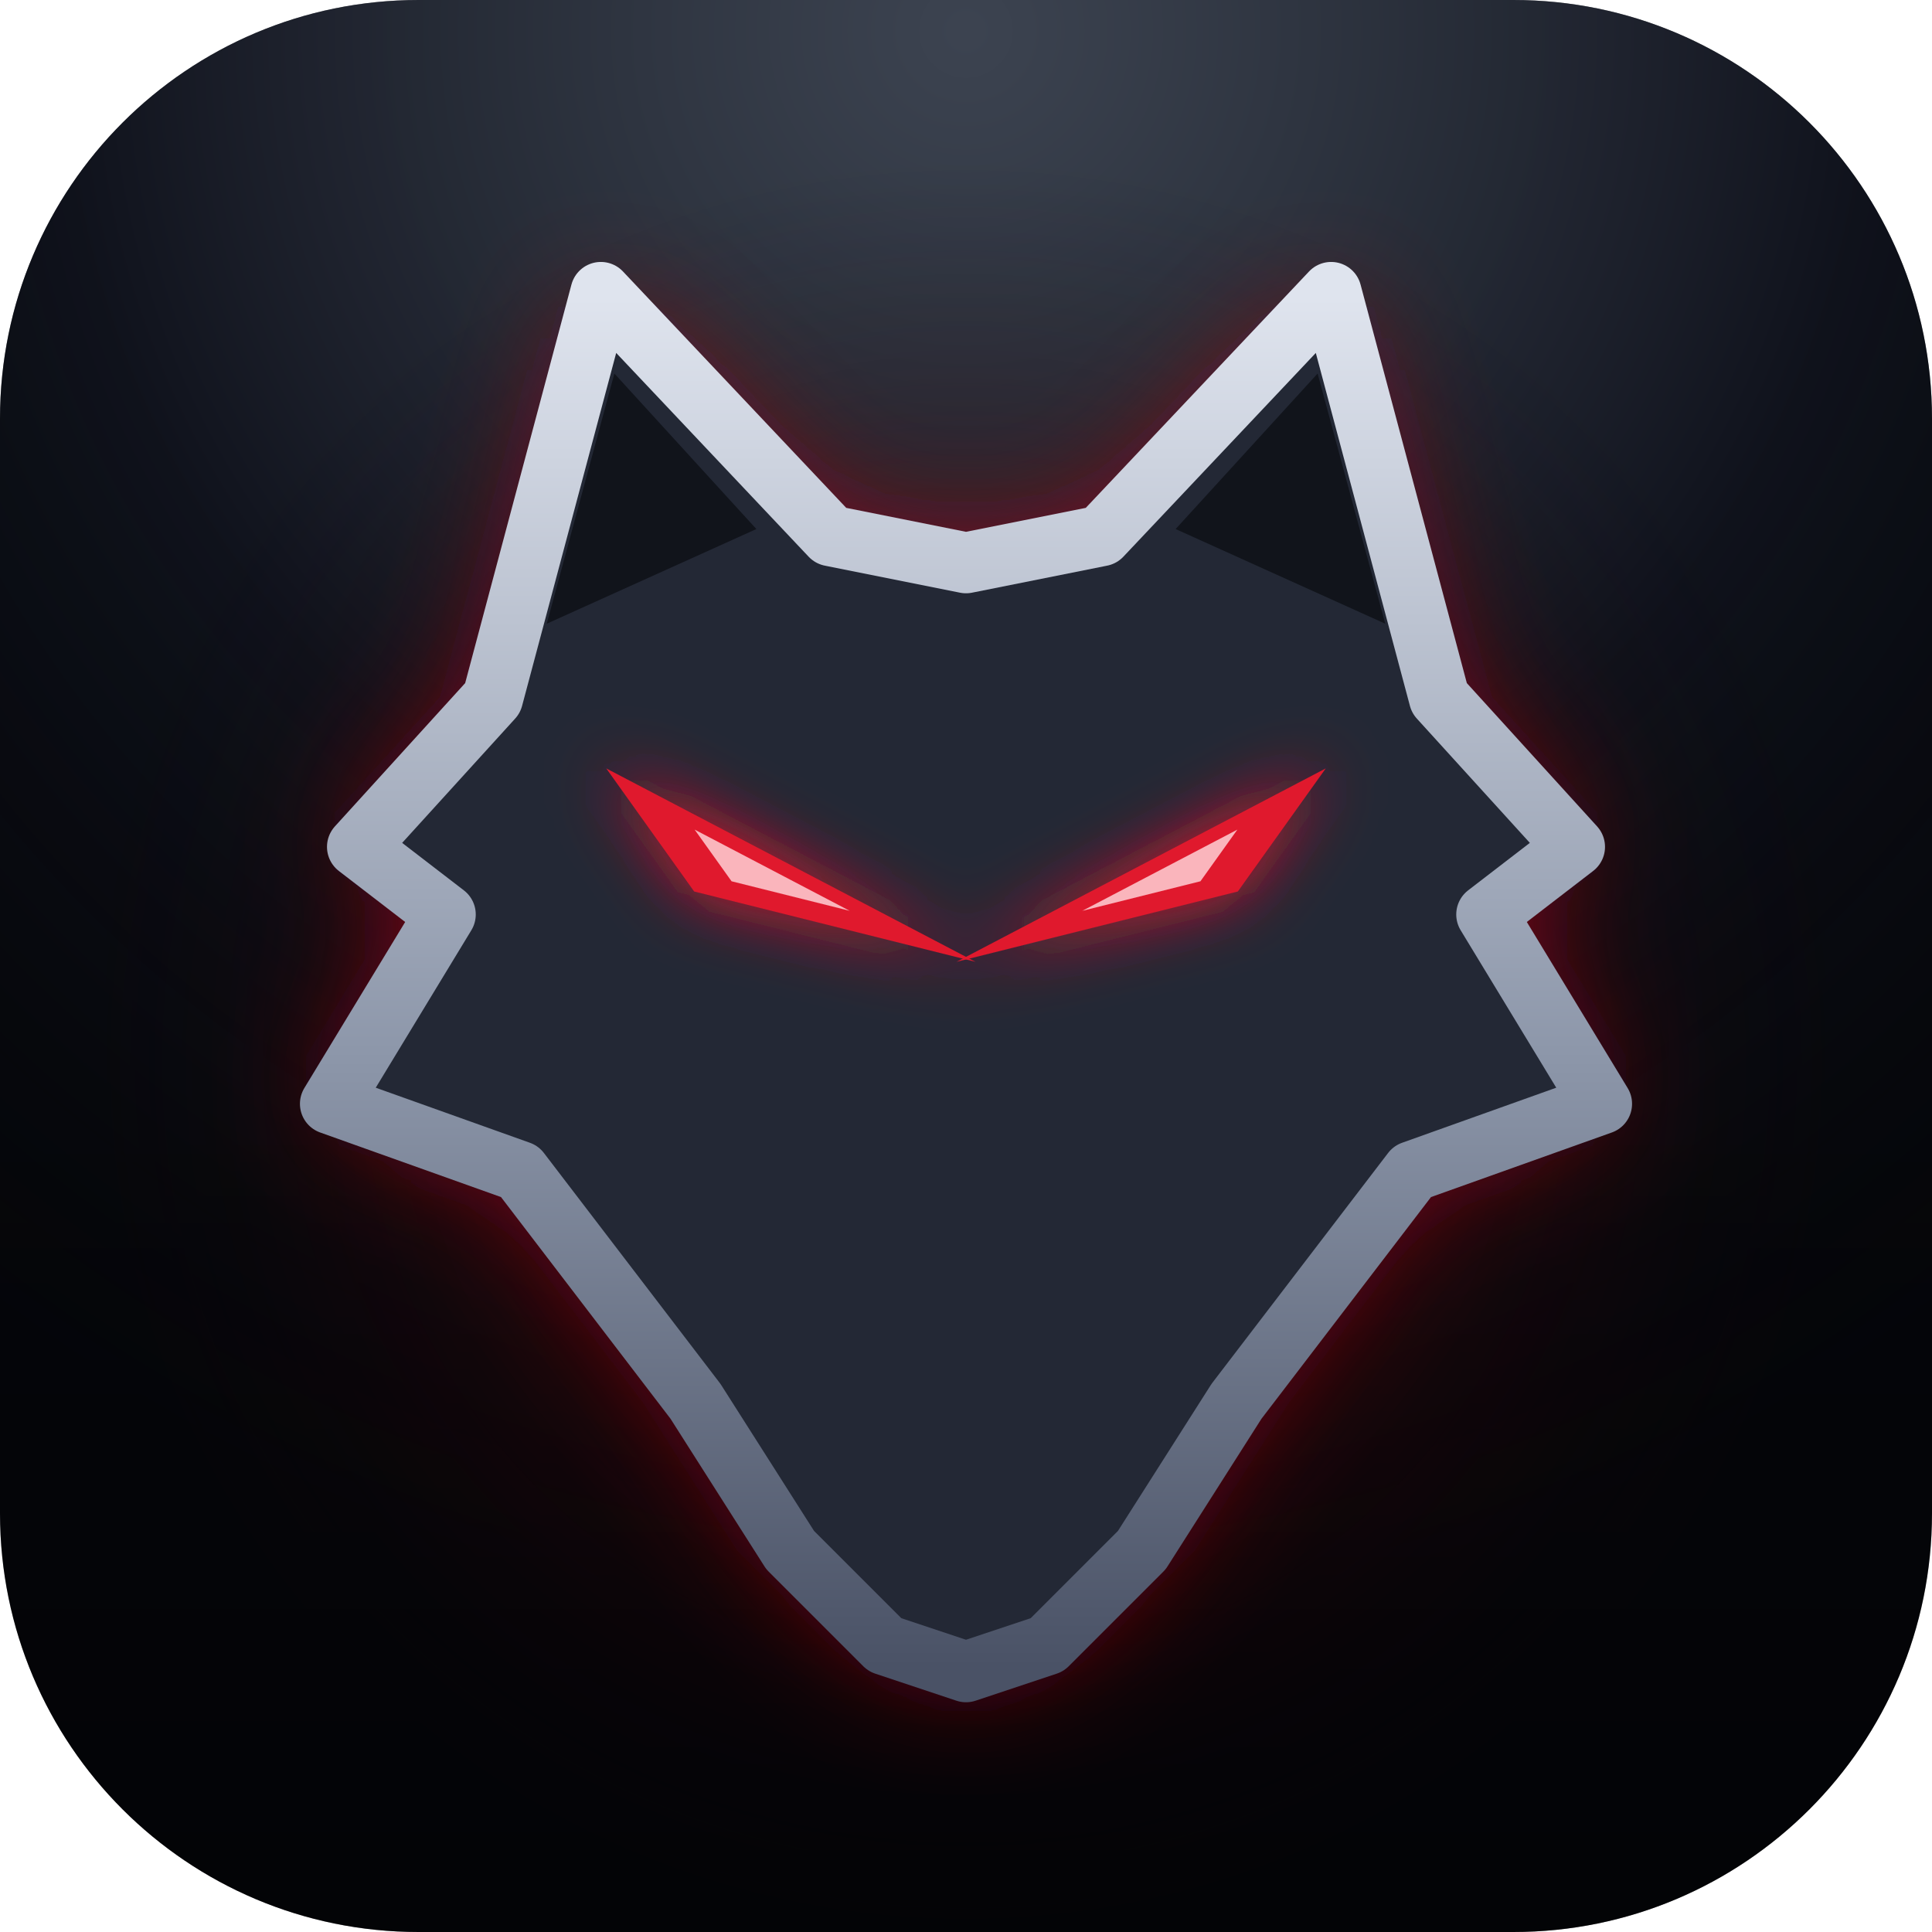
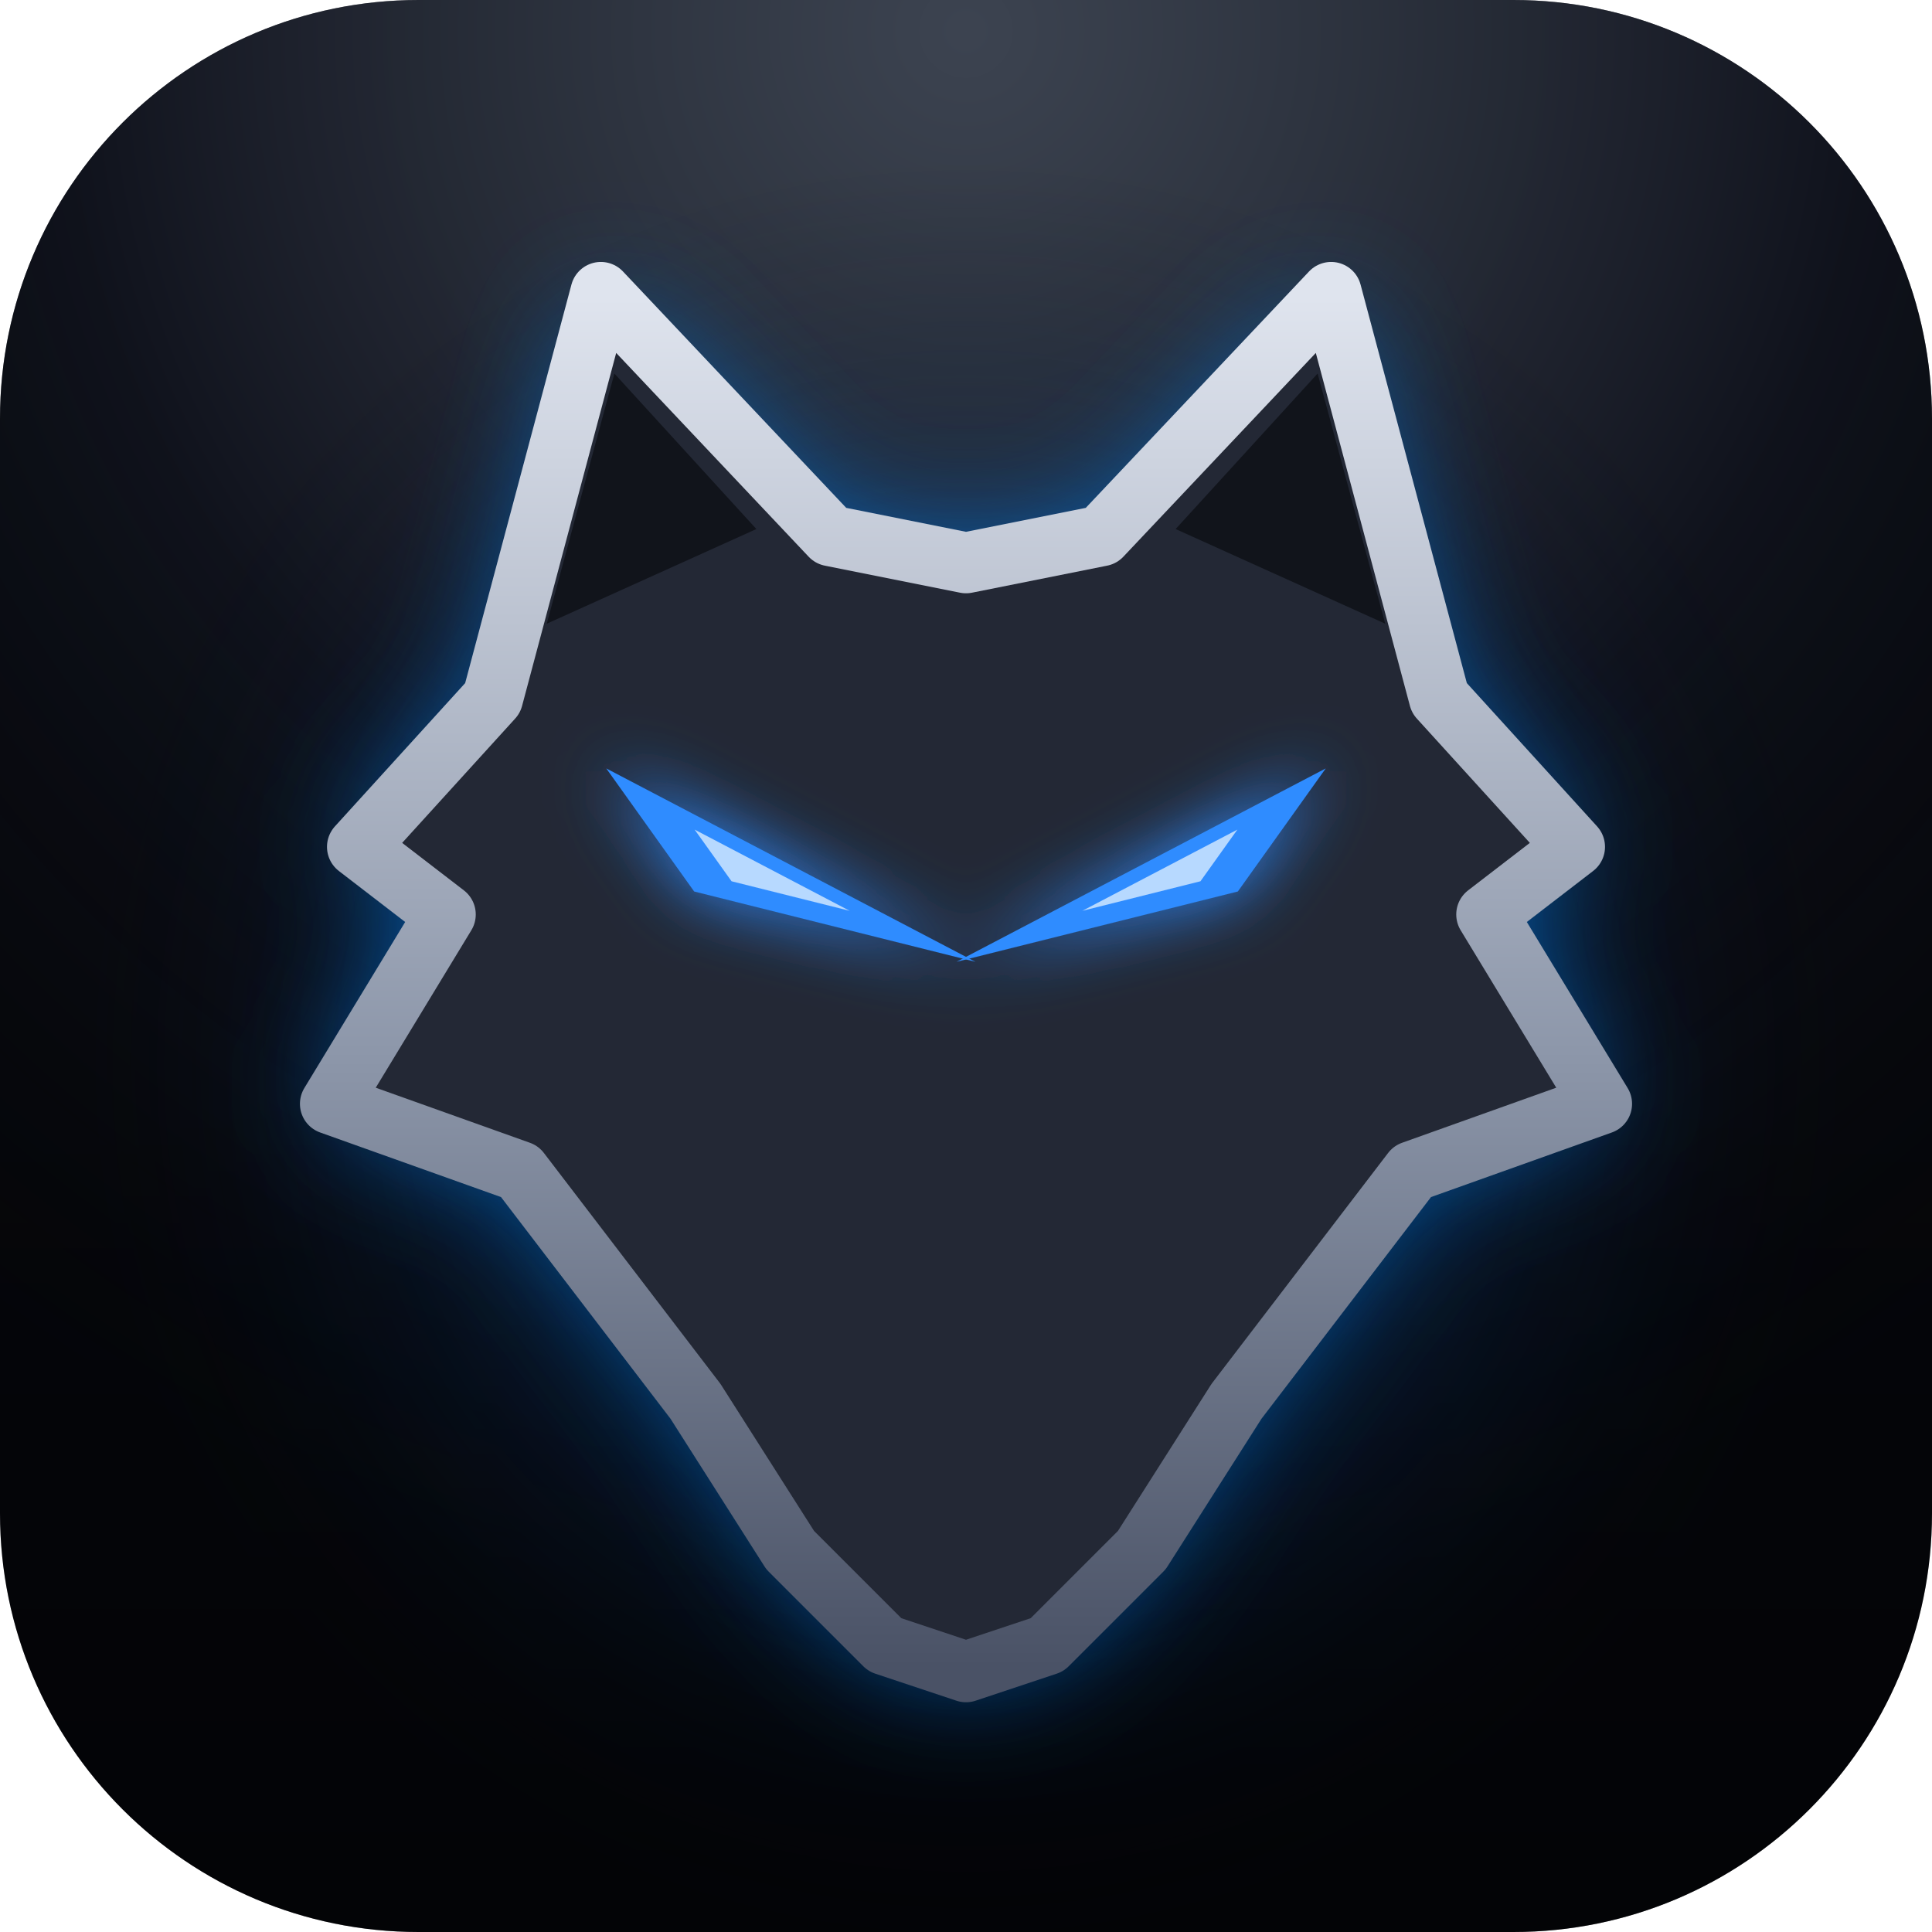
<svg xmlns="http://www.w3.org/2000/svg" width="512" height="512" viewBox="0 0 240 240">
  <clipPath id="cl">
    <rect width="240" height="240" rx="52" />
  </clipPath>
  <g clip-path="url(#cl)">
    <defs>
      <radialGradient id="f14s" cx=".5" cy=".02" r=".85">
        <stop offset="0" stop-color="#9fb0cf" stop-opacity=".36" />
        <stop offset=".55" stop-color="#1b2130" stop-opacity=".45" />
        <stop offset="1" stop-color="#05060a" stop-opacity="0" />
      </radialGradient>
      <radialGradient id="f14r" cx=".5" cy=".5" r=".5">
-         <stop offset="0" stop-color="#a3101f" stop-opacity=".5" />
-         <stop offset=".6" stop-color="#3d060c" stop-opacity=".3" />
+         <stop offset="0" stop-color="#0b6fd6" stop-opacity=".5" />
+         <stop offset=".6" stop-color="#0a2f5c" stop-opacity=".3" />
        <stop offset="1" stop-color="#05060a" stop-opacity="0" />
      </radialGradient>
      <linearGradient id="f14v" x1="0" y1="0" x2="0" y2="1">
        <stop offset=".55" stop-color="#000" stop-opacity="0" />
        <stop offset="1" stop-color="#000" stop-opacity=".4" />
      </linearGradient>
    </defs>
    <rect width="240" height="240" fill="#05060a" />
    <rect width="240" height="240" fill="url(#f14s)" />
    <circle cx="120" cy="132" r="112" fill="url(#f14r)" />
    <rect width="240" height="240" fill="url(#f14v)" />
    <g transform="translate(120 122) scale(0.84) translate(-120 -128)">
      <defs>
        <linearGradient id="u13r" x1="0" y1="0" x2="0" y2="1">
          <stop offset="0" stop-color="#dfe4ee" />
          <stop offset=".55" stop-color="#8d97aa" />
          <stop offset="1" stop-color="#4a5266" />
        </linearGradient>
        <filter id="u13h" x="-30%" y="-30%" width="160%" height="160%">
          <feGaussianBlur stdDeviation="9" />
        </filter>
        <filter id="u13g" x="-80%" y="-80%" width="260%" height="260%">
          <feGaussianBlur stdDeviation="5" />
        </filter>
      </defs>
-       <path d="M120 66L140 62L174 26L190 86L210 108L197 118L214 146L186 156L160 190L146 212L132 226L120 230L108 226L94 212L80 190L54 156L26 146L43 118L30 108L50 86L66 26L100 62Z" fill="#a3101f" opacity="0.9" filter="url(#u13h)" />
+       <path d="M120 66L140 62L174 26L190 86L210 108L197 118L214 146L186 156L160 190L146 212L132 226L120 230L108 226L94 212L80 190L54 156L26 146L43 118L30 108L50 86L66 26L100 62Z" fill="#0b6fd6" opacity="0.9" filter="url(#u13h)" />
      <path d="M120 66L140 62L174 26L190 86L210 108L197 118L214 146L186 156L160 190L146 212L132 226L120 230L108 226L94 212L80 190L54 156L26 146L43 118L30 108L50 86L66 26L100 62Z" fill="#232835" />
      <path d="M151 61L172 38L182 75Z" fill="#11141b" />
      <path d="M58 75L68 38L89 61Z" fill="#11141b" />
      <path d="M120 66L140 62L174 26L190 86L210 108L197 118L214 146L186 156L160 190L146 212L132 226L120 230L108 226L94 212L80 190L54 156L26 146L43 118L30 108L50 86L66 26L100 62Z" fill="none" stroke="url(#u13r)" stroke-opacity="1" stroke-width="9" stroke-linejoin="round" />
      <g filter="url(#u13g)">
-         <path d="M118.6 125L173.2 96.4L160.2 114.6Z" fill="#e0192d" />
-         <path d="M79.8 114.6L66.8 96.4L121.4 125Z" fill="#e0192d" />
+         <path d="M118.6 125L173.2 96.4L160.2 114.6Z" fill="#2f8cff" />
+         <path d="M79.8 114.6L66.8 96.4L121.4 125Z" fill="#2f8cff" />
      </g>
-       <path d="M118.6 125L173.2 96.4L160.2 114.6Z" fill="#e0192d" />
-       <path d="M79.8 114.6L66.8 96.4L121.4 125Z" fill="#e0192d" />
-       <path d="M137.2 117.46L160.13 105.45L154.67 113.09Z" fill="#ffd0d5" opacity=".85" />
-       <path d="M85.33 113.09L79.87 105.45L102.8 117.46Z" fill="#ffd0d5" opacity=".85" />
+       <path d="M118.6 125L173.2 96.4L160.2 114.6Z" fill="#2f8cff" />
+       <path d="M79.8 114.6L66.8 96.4L121.4 125Z" fill="#2f8cff" />
+       <path d="M137.2 117.46L160.13 105.45L154.67 113.09Z" fill="#cfe6ff" opacity=".85" />
+       <path d="M85.33 113.09L79.87 105.45L102.8 117.46Z" fill="#cfe6ff" opacity=".85" />
    </g>
  </g>
</svg>
